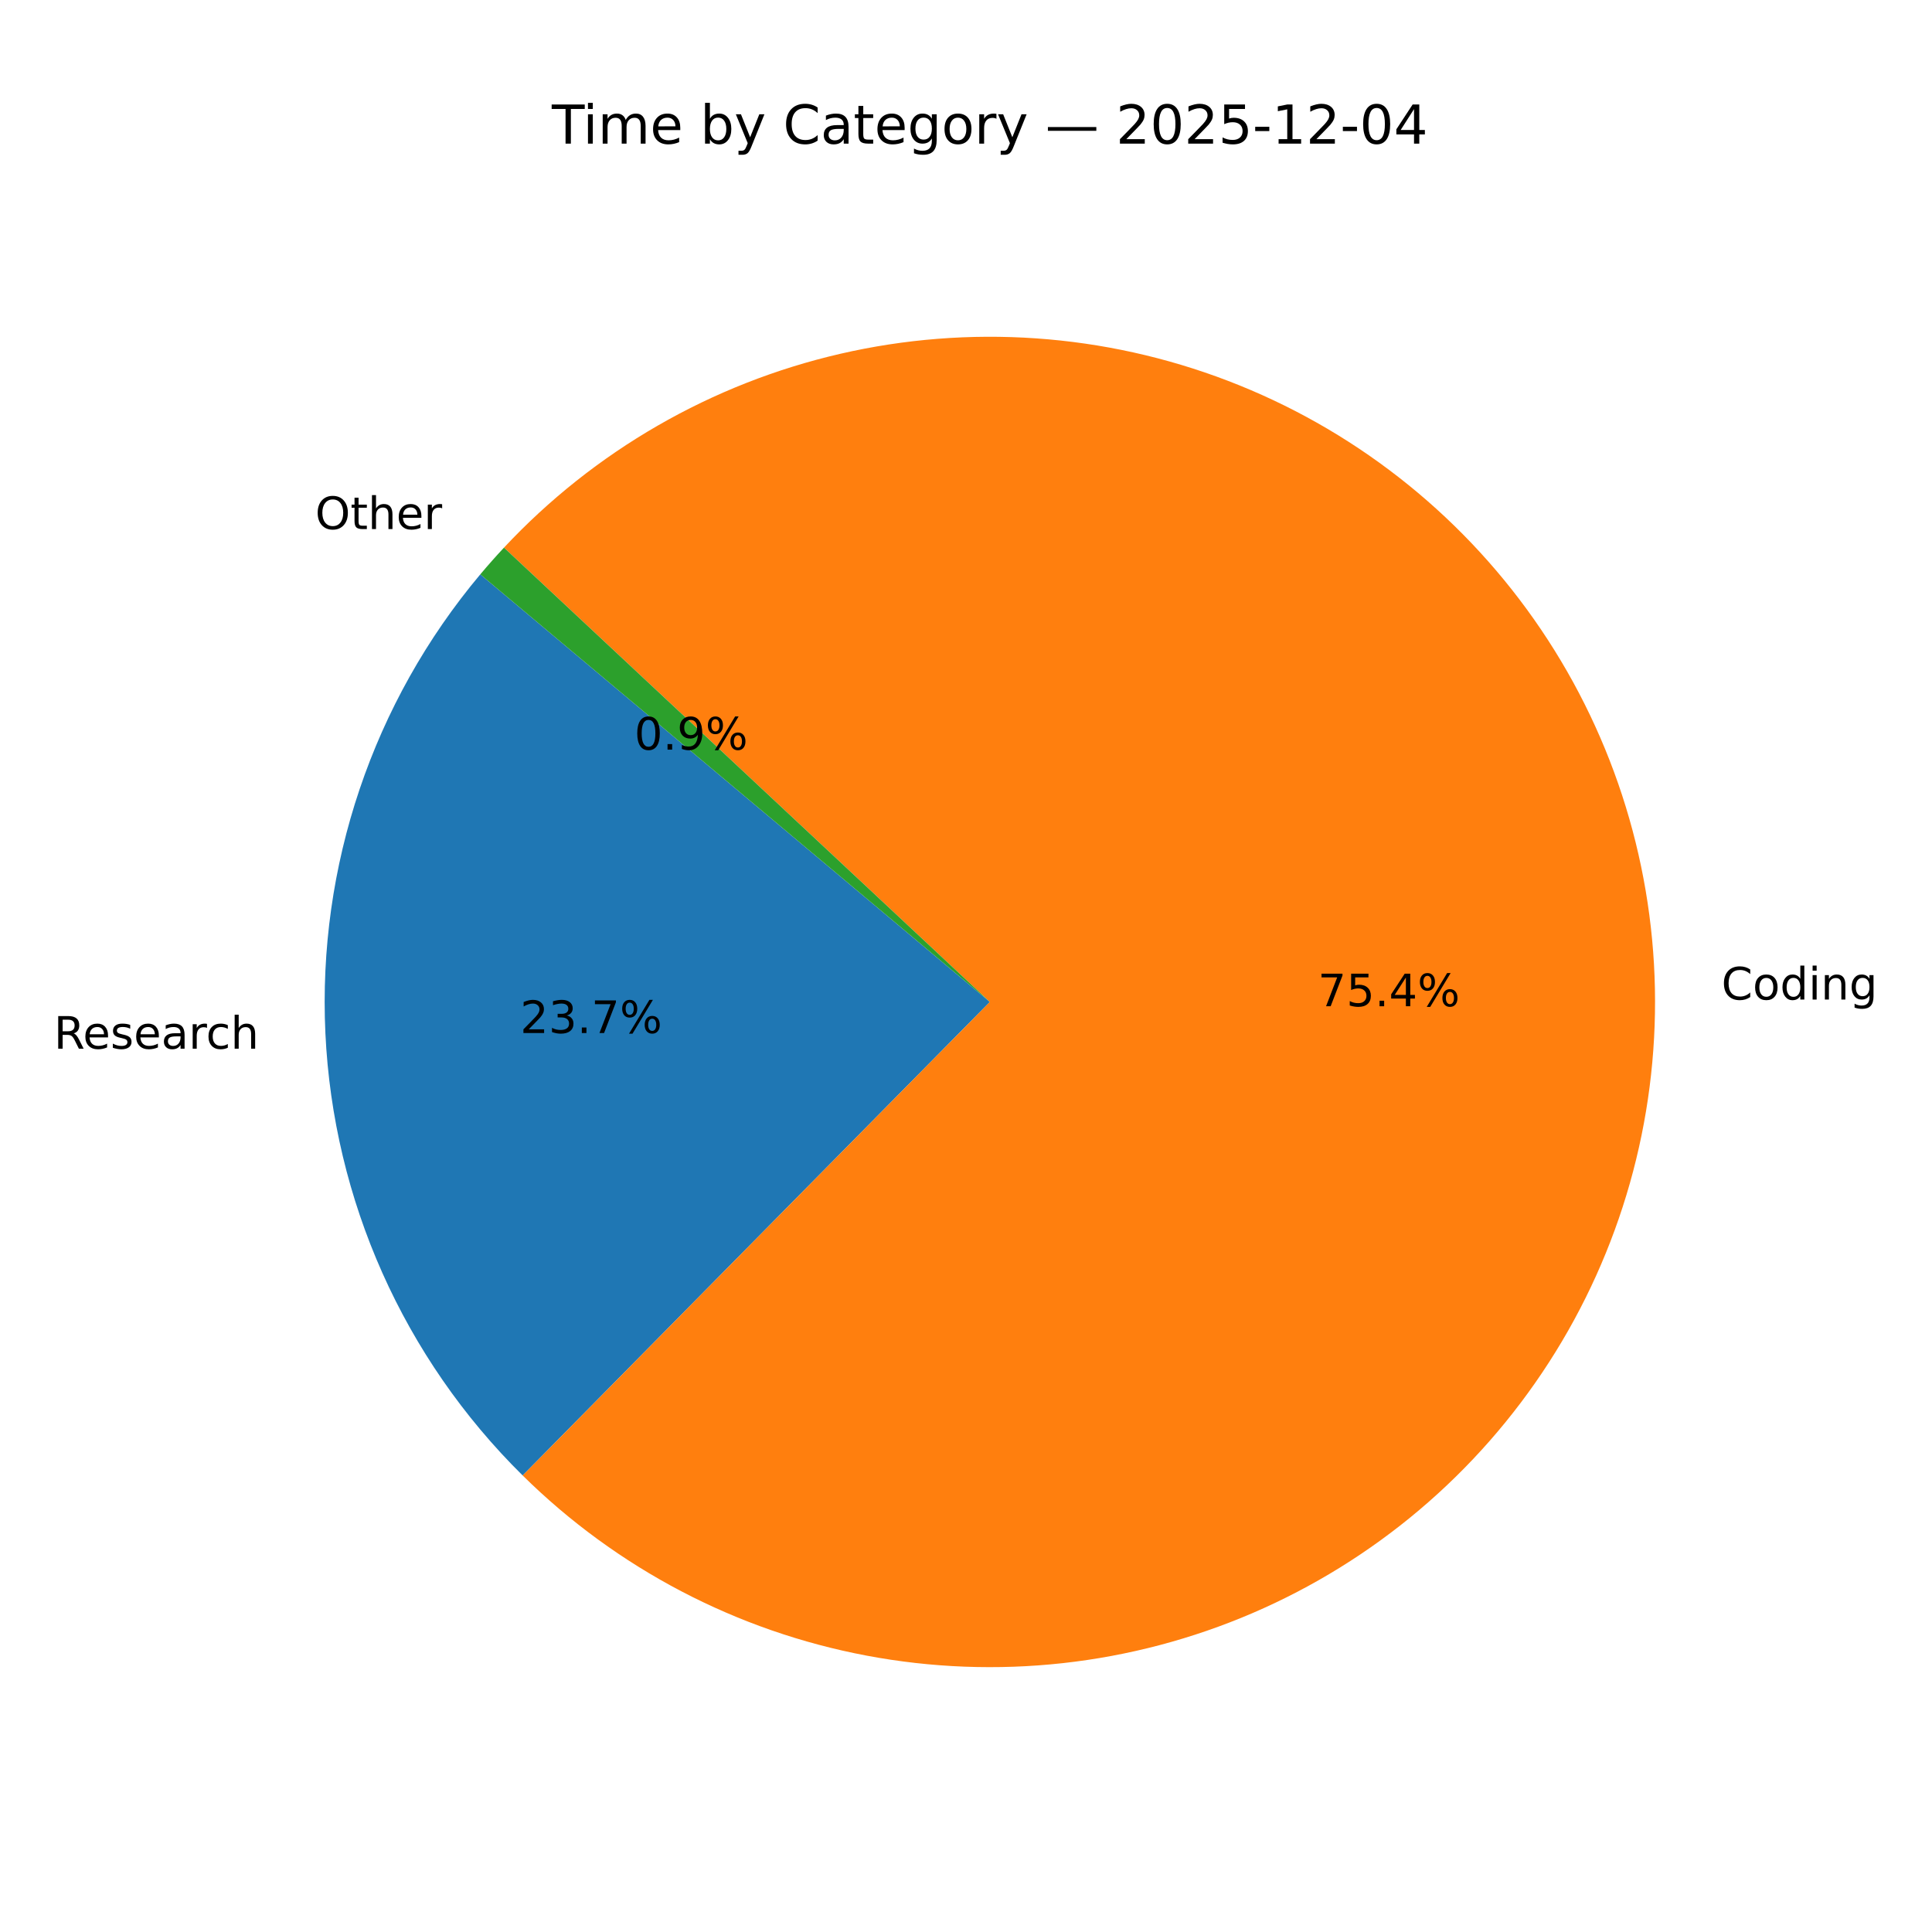
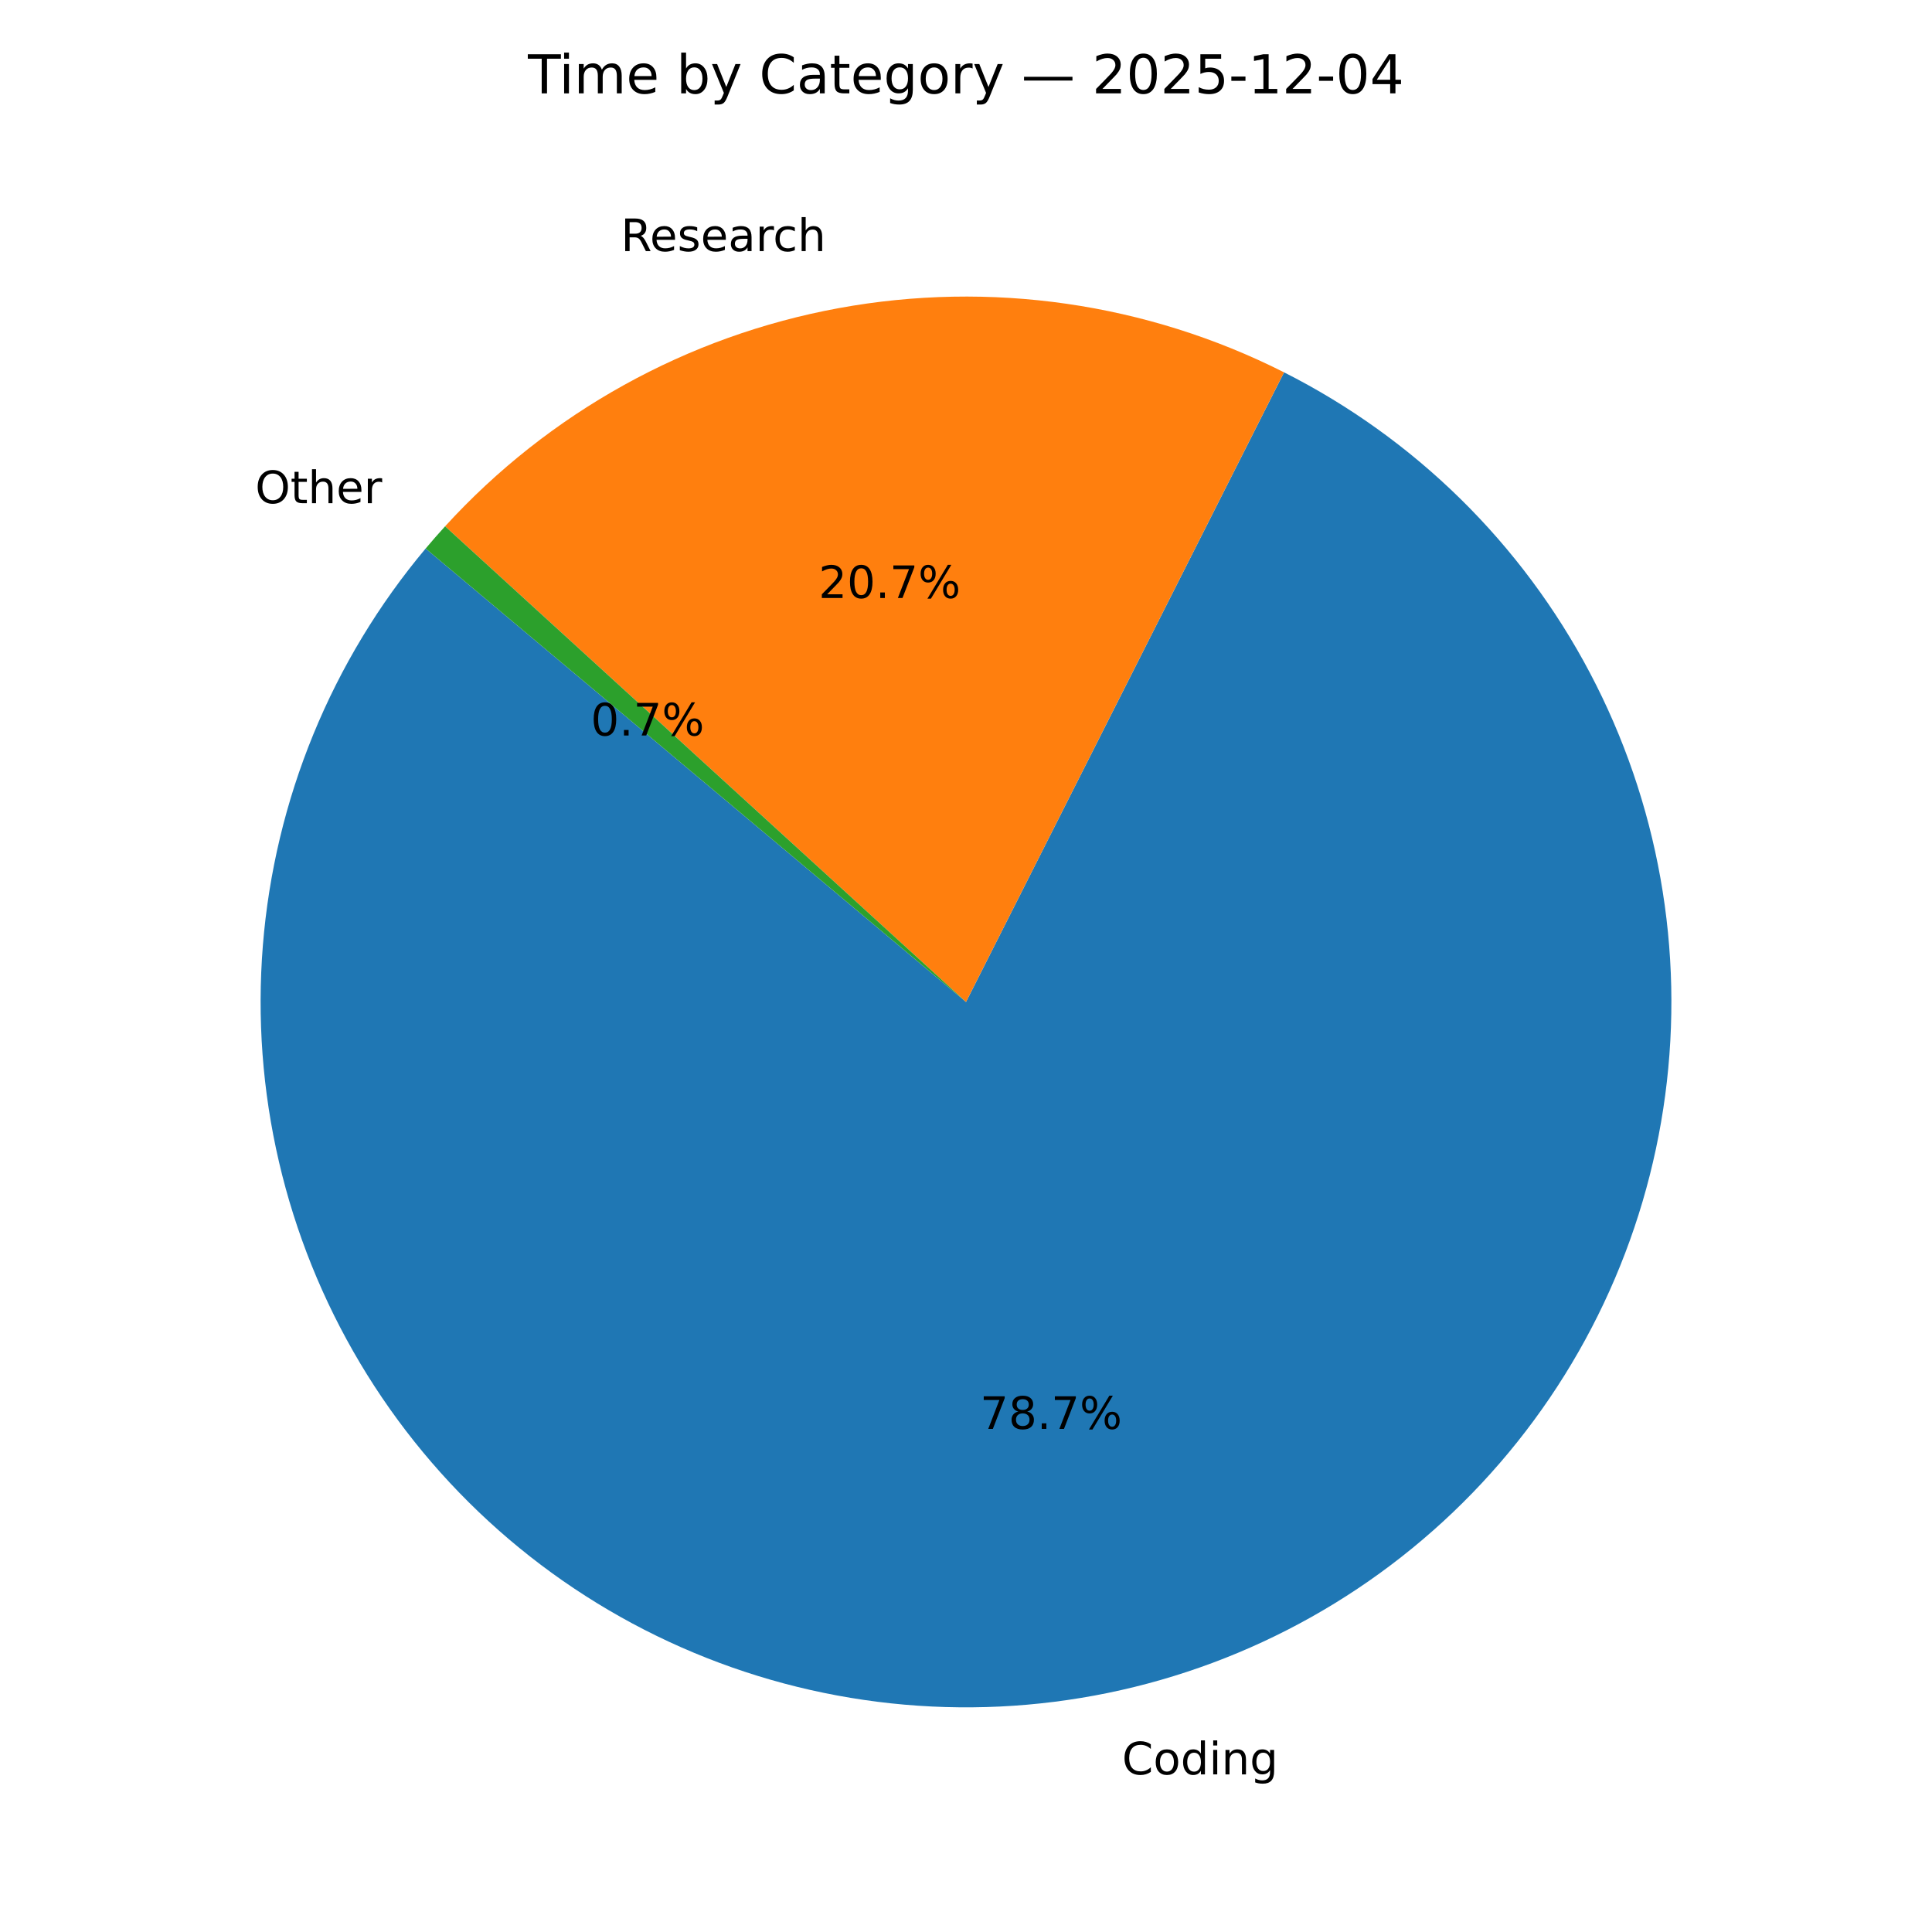
<svg xmlns="http://www.w3.org/2000/svg" xmlns:xlink="http://www.w3.org/1999/xlink" width="432pt" height="432pt" viewBox="0 0 432 432" version="1.1">
  <defs>
    <style type="text/css">*{stroke-linejoin: round; stroke-linecap: butt}</style>
  </defs>
  <g id="figure_1">
    <g id="patch_1">
      <path d="M 0 432  L 432 432  L 432 0  L 0 0  z " style="fill: #ffffff" />
    </g>
    <g id="axes_1">
      <g id="patch_2">
-         <path d="M 107.393 128.432  C 83.376 157.055 71.004 193.703 72.759 231.027  C 74.514 268.35 90.27 303.675 116.868 329.918  L 221.334 224.04  z " style="fill: #1f77b4" />
+         <path d="M 95.173 122.654  C 84.713 135.121 76.244 149.132 70.069 164.189  C 63.893 179.246 60.085 195.169 58.78 211.39  C 57.475 227.612 58.688 243.939 62.377 259.789  C 66.065 275.64 72.185 290.825 80.518 304.804  C 88.851 318.782 99.298 331.388 111.486 342.171  C 123.675 352.955 137.459 361.787 152.35 368.355  C 167.24 374.922 183.057 379.146 199.239 380.875  C 215.421 382.604 231.774 381.819 247.716 378.546  C 263.657 375.274 278.997 369.554 293.189 361.59  C 307.382 353.625 320.256 343.512 331.355 331.61  C 342.454 319.708 351.644 306.159 358.599 291.446  C 365.554 276.733 370.19 261.032 372.342 244.901  C 374.495 228.769 374.138 212.402 371.284 196.38  C 368.43 180.358 363.113 164.874 355.523 150.478  C 347.933 136.082 338.161 122.947 326.553 111.54  C 314.945 100.134 301.642 90.592 287.116 83.254  L 216 224.04  z " style="fill: #1f77b4" />
      </g>
      <g id="patch_3">
-         <path d="M 116.868 329.918  C 127.341 340.251 139.289 348.974 152.322 355.8  C 165.355 362.626 179.329 367.481 193.787 370.206  C 208.245 372.931 223.027 373.495 237.651 371.882  C 252.274 370.268 266.578 366.493 280.094 360.681  C 293.61 354.868 306.188 347.083 317.419 337.579  C 328.65 328.075 338.408 316.956 346.375 304.588  C 354.343 292.22 360.431 278.737 364.441 264.582  C 368.452 250.427 370.339 235.754 370.043 221.045  C 369.747 206.335 367.27 191.751 362.693 177.769  C 358.116 163.786 351.49 150.56 343.031 138.522  C 334.572 126.485 324.374 115.769 312.769 106.724  C 301.165 97.68 288.283 90.407 274.544 85.144  C 260.805 79.881 246.361 76.685 231.685 75.661  C 217.008 74.638 202.26 75.797 187.924 79.102  C 173.587 82.407 159.82 87.82 147.073 95.166  C 134.325 102.511 122.738 111.708 112.689 122.454  L 221.334 224.04  z " style="fill: #ff7f0e" />
+         <path d="M 287.116 83.254  C 256.382 67.729 221.394 62.688 187.527 68.903  C 153.66 75.119 122.743 92.257 99.525 117.684  L 216 224.04  z " style="fill: #ff7f0e" />
      </g>
      <g id="patch_4">
-         <path d="M 112.689 122.454  C 111.78 123.427 110.884 124.411 110.001 125.408  C 109.118 126.404 108.249 127.412 107.393 128.432  L 221.334 224.04  z " style="fill: #2ca02c" />
+         <path d="M 99.525 117.684  C 98.782 118.497 98.048 119.318 97.323 120.146  C 96.598 120.975 95.881 121.811 95.173 122.654  L 216 224.04  z " style="fill: #2ca02c" />
      </g>
      <g id="matplotlib.axis_1" />
      <g id="matplotlib.axis_2" />
      <g id="text_1">
-         <g transform="translate(12.03746 234.4846) scale(0.1 -0.1)">
+         <g transform="translate(250.8873 396.7564) scale(0.1 -0.1)">
+           <defs>
+             <path id="DejaVuSans-43" d="M 4122 4306  L 4122 3641  Q 3803 3938 3442 4084  Q 3081 4231 2675 4231  Q 1875 4231 1450 3742  Q 1025 3253 1025 2328  Q 1025 1406 1450 917  Q 1875 428 2675 428  Q 3081 428 3442 575  Q 3803 722 4122 1019  L 4122 359  Q 3791 134 3420 21  Q 3050 -91 2638 -91  Q 1578 -91 968 557  Q 359 1206 359 2328  Q 359 3453 968 4101  Q 1578 4750 2638 4750  Q 3056 4750 3426 4639  Q 3797 4528 4122 4306  z " transform="scale(0.015625)" />
+             <path id="DejaVuSans-6f" d="M 1959 3097  Q 1497 3097 1228 2736  Q 959 2375 959 1747  Q 959 1119 1226 758  Q 1494 397 1959 397  Q 2419 397 2687 759  Q 2956 1122 2956 1747  Q 2956 2369 2687 2733  Q 2419 3097 1959 3097  z M 1959 3584  Q 2709 3584 3137 3096  Q 3566 2609 3566 1747  Q 3566 888 3137 398  Q 2709 -91 1959 -91  Q 1206 -91 779 398  Q 353 888 353 1747  Q 353 2609 779 3096  Q 1206 3584 1959 3584  z " transform="scale(0.015625)" />
+             <path id="DejaVuSans-64" d="M 2906 2969  L 2906 4863  L 3481 4863  L 3481 0  L 2906 0  L 2906 525  Q 2725 213 2448 61  Q 2172 -91 1784 -91  Q 1150 -91 751 415  Q 353 922 353 1747  Q 353 2572 751 3078  Q 1150 3584 1784 3584  Q 2172 3584 2448 3432  Q 2725 3281 2906 2969  z M 947 1747  Q 947 1113 1208 752  Q 1469 391 1925 391  Q 2381 391 2643 752  Q 2906 1113 2906 1747  Q 2906 2381 2643 2742  Q 2381 3103 1925 3103  Q 1469 3103 1208 2742  Q 947 2381 947 1747  z " transform="scale(0.015625)" />
+             <path id="DejaVuSans-69" d="M 603 3500  L 1178 3500  L 1178 0  L 603 0  L 603 3500  z M 603 4863  L 1178 4863  L 1178 4134  L 603 4134  L 603 4863  z " transform="scale(0.015625)" />
+             <path id="DejaVuSans-6e" d="M 3513 2113  L 3513 0  L 2938 0  L 2938 2094  Q 2938 2591 2744 2837  Q 2550 3084 2163 3084  Q 1697 3084 1428 2787  Q 1159 2491 1159 1978  L 1159 0  L 581 0  L 581 3500  L 1159 3500  L 1159 2956  Q 1366 3272 1645 3428  Q 1925 3584 2291 3584  Q 2894 3584 3203 3211  Q 3513 2838 3513 2113  z " transform="scale(0.015625)" />
+             <path id="DejaVuSans-67" d="M 2906 1791  Q 2906 2416 2648 2759  Q 2391 3103 1925 3103  Q 1463 3103 1205 2759  Q 947 2416 947 1791  Q 947 1169 1205 825  Q 1463 481 1925 481  Q 2391 481 2648 825  Q 2906 1169 2906 1791  z M 3481 434  Q 3481 -459 3084 -895  Q 2688 -1331 1869 -1331  Q 1566 -1331 1297 -1286  Q 1028 -1241 775 -1147  L 775 -588  Q 1028 -725 1275 -790  Q 1522 -856 1778 -856  Q 2344 -856 2625 -561  Q 2906 -266 2906 331  L 2906 616  Q 2728 306 2450 153  Q 2172 0 1784 0  Q 1141 0 747 490  Q 353 981 353 1791  Q 353 2603 747 3093  Q 1141 3584 1784 3584  Q 2172 3584 2450 3431  Q 2728 3278 2906 2969  L 2906 3500  L 3481 3500  L 3481 434  z " transform="scale(0.015625)" />
+           </defs>
+           <use xlink:href="#DejaVuSans-43" />
+           <use xlink:href="#DejaVuSans-6f" transform="translate(69.82422 0)" />
+           <use xlink:href="#DejaVuSans-64" transform="translate(131.0059 0)" />
+           <use xlink:href="#DejaVuSans-69" transform="translate(194.4824 0)" />
+           <use xlink:href="#DejaVuSans-6e" transform="translate(222.2656 0)" />
+           <use xlink:href="#DejaVuSans-67" transform="translate(285.6445 0)" />
+         </g>
+       </g>
+       <g id="text_2">
+         <g transform="translate(219.1458 319.5032) scale(0.1 -0.1)">
+           <defs>
+             <path id="DejaVuSans-37" d="M 525 4666  L 3525 4666  L 3525 4397  L 1831 0  L 1172 0  L 2766 4134  L 525 4134  L 525 4666  z " transform="scale(0.015625)" />
+             <path id="DejaVuSans-38" d="M 2034 2216  Q 1584 2216 1326 1975  Q 1069 1734 1069 1313  Q 1069 891 1326 650  Q 1584 409 2034 409  Q 2484 409 2743 651  Q 3003 894 3003 1313  Q 3003 1734 2745 1975  Q 2488 2216 2034 2216  z M 1403 2484  Q 997 2584 770 2862  Q 544 3141 544 3541  Q 544 4100 942 4425  Q 1341 4750 2034 4750  Q 2731 4750 3128 4425  Q 3525 4100 3525 3541  Q 3525 3141 3298 2862  Q 3072 2584 2669 2484  Q 3125 2378 3379 2068  Q 3634 1759 3634 1313  Q 3634 634 3220 271  Q 2806 -91 2034 -91  Q 1263 -91 848 271  Q 434 634 434 1313  Q 434 1759 690 2068  Q 947 2378 1403 2484  z M 1172 3481  Q 1172 3119 1398 2916  Q 1625 2713 2034 2713  Q 2441 2713 2670 2916  Q 2900 3119 2900 3481  Q 2900 3844 2670 4047  Q 2441 4250 2034 4250  Q 1625 4250 1398 4047  Q 1172 3844 1172 3481  z " transform="scale(0.015625)" />
+             <path id="DejaVuSans-2e" d="M 684 794  L 1344 794  L 1344 0  L 684 0  L 684 794  z " transform="scale(0.015625)" />
+             <path id="DejaVuSans-25" d="M 4653 2053  Q 4381 2053 4226 1822  Q 4072 1591 4072 1178  Q 4072 772 4226 539  Q 4381 306 4653 306  Q 4919 306 5073 539  Q 5228 772 5228 1178  Q 5228 1588 5073 1820  Q 4919 2053 4653 2053  z M 4653 2450  Q 5147 2450 5437 2106  Q 5728 1763 5728 1178  Q 5728 594 5436 251  Q 5144 -91 4653 -91  Q 4153 -91 3862 251  Q 3572 594 3572 1178  Q 3572 1766 3864 2108  Q 4156 2450 4653 2450  z M 1428 4353  Q 1159 4353 1004 4120  Q 850 3888 850 3481  Q 850 3069 1003 2837  Q 1156 2606 1428 2606  Q 1700 2606 1854 2837  Q 2009 3069 2009 3481  Q 2009 3884 1853 4118  Q 1697 4353 1428 4353  z M 4250 4750  L 4750 4750  L 1831 -91  L 1331 -91  L 4250 4750  z M 1428 4750  Q 1922 4750 2215 4408  Q 2509 4066 2509 3481  Q 2509 2891 2217 2550  Q 1925 2209 1428 2209  Q 931 2209 642 2551  Q 353 2894 353 3481  Q 353 4063 643 4406  Q 934 4750 1428 4750  z " transform="scale(0.015625)" />
+           </defs>
+           <use xlink:href="#DejaVuSans-37" />
+           <use xlink:href="#DejaVuSans-38" transform="translate(63.62305 0)" />
+           <use xlink:href="#DejaVuSans-2e" transform="translate(127.2461 0)" />
+           <use xlink:href="#DejaVuSans-37" transform="translate(159.0332 0)" />
+           <use xlink:href="#DejaVuSans-25" transform="translate(222.6562 0)" />
+         </g>
+       </g>
+       <g id="text_3">
+         <g transform="translate(138.8156 56.14896) scale(0.1 -0.1)">
          <defs>
            <path id="DejaVuSans-52" d="M 2841 2188  Q 3044 2119 3236 1894  Q 3428 1669 3622 1275  L 4263 0  L 3584 0  L 2988 1197  Q 2756 1666 2539 1819  Q 2322 1972 1947 1972  L 1259 1972  L 1259 0  L 628 0  L 628 4666  L 2053 4666  Q 2853 4666 3247 4331  Q 3641 3997 3641 3322  Q 3641 2881 3436 2590  Q 3231 2300 2841 2188  z M 1259 4147  L 1259 2491  L 2053 2491  Q 2509 2491 2742 2702  Q 2975 2913 2975 3322  Q 2975 3731 2742 3939  Q 2509 4147 2053 4147  L 1259 4147  z " transform="scale(0.015625)" />
            <path id="DejaVuSans-65" d="M 3597 1894  L 3597 1613  L 953 1613  Q 991 1019 1311 708  Q 1631 397 2203 397  Q 2534 397 2845 478  Q 3156 559 3463 722  L 3463 178  Q 3153 47 2828 -22  Q 2503 -91 2169 -91  Q 1331 -91 842 396  Q 353 884 353 1716  Q 353 2575 817 3079  Q 1281 3584 2069 3584  Q 2775 3584 3186 3129  Q 3597 2675 3597 1894  z M 3022 2063  Q 3016 2534 2758 2815  Q 2500 3097 2075 3097  Q 1594 3097 1305 2825  Q 1016 2553 972 2059  L 3022 2063  z " transform="scale(0.015625)" />
            <path id="DejaVuSans-73" d="M 2834 3397  L 2834 2853  Q 2591 2978 2328 3040  Q 2066 3103 1784 3103  Q 1356 3103 1142 2972  Q 928 2841 928 2578  Q 928 2378 1081 2264  Q 1234 2150 1697 2047  L 1894 2003  Q 2506 1872 2764 1633  Q 3022 1394 3022 966  Q 3022 478 2636 193  Q 2250 -91 1575 -91  Q 1294 -91 989 -36  Q 684 19 347 128  L 347 722  Q 666 556 975 473  Q 1284 391 1588 391  Q 1994 391 2212 530  Q 2431 669 2431 922  Q 2431 1156 2273 1281  Q 2116 1406 1581 1522  L 1381 1569  Q 847 1681 609 1914  Q 372 2147 372 2553  Q 372 3047 722 3315  Q 1072 3584 1716 3584  Q 2034 3584 2315 3537  Q 2597 3491 2834 3397  z " transform="scale(0.015625)" />
            <path id="DejaVuSans-61" d="M 2194 1759  Q 1497 1759 1228 1600  Q 959 1441 959 1056  Q 959 750 1161 570  Q 1363 391 1709 391  Q 2188 391 2477 730  Q 2766 1069 2766 1631  L 2766 1759  L 2194 1759  z M 3341 1997  L 3341 0  L 2766 0  L 2766 531  Q 2569 213 2275 61  Q 1981 -91 1556 -91  Q 1019 -91 701 211  Q 384 513 384 1019  Q 384 1609 779 1909  Q 1175 2209 1959 2209  L 2766 2209  L 2766 2266  Q 2766 2663 2505 2880  Q 2244 3097 1772 3097  Q 1472 3097 1187 3025  Q 903 2953 641 2809  L 641 3341  Q 956 3463 1253 3523  Q 1550 3584 1831 3584  Q 2591 3584 2966 3190  Q 3341 2797 3341 1997  z " transform="scale(0.015625)" />
            <path id="DejaVuSans-72" d="M 2631 2963  Q 2534 3019 2420 3045  Q 2306 3072 2169 3072  Q 1681 3072 1420 2755  Q 1159 2438 1159 1844  L 1159 0  L 581 0  L 581 3500  L 1159 3500  L 1159 2956  Q 1341 3275 1631 3429  Q 1922 3584 2338 3584  Q 2397 3584 2469 3576  Q 2541 3569 2628 3553  L 2631 2963  z " transform="scale(0.015625)" />
            <path id="DejaVuSans-63" d="M 3122 3366  L 3122 2828  Q 2878 2963 2633 3030  Q 2388 3097 2138 3097  Q 1578 3097 1268 2742  Q 959 2388 959 1747  Q 959 1106 1268 751  Q 1578 397 2138 397  Q 2388 397 2633 464  Q 2878 531 3122 666  L 3122 134  Q 2881 22 2623 -34  Q 2366 -91 2075 -91  Q 1284 -91 818 406  Q 353 903 353 1747  Q 353 2603 823 3093  Q 1294 3584 2113 3584  Q 2378 3584 2631 3529  Q 2884 3475 3122 3366  z " transform="scale(0.015625)" />
            <path id="DejaVuSans-68" d="M 3513 2113  L 3513 0  L 2938 0  L 2938 2094  Q 2938 2591 2744 2837  Q 2550 3084 2163 3084  Q 1697 3084 1428 2787  Q 1159 2491 1159 1978  L 1159 0  L 581 0  L 581 4863  L 1159 4863  L 1159 2956  Q 1366 3272 1645 3428  Q 1925 3584 2291 3584  Q 2894 3584 3203 3211  Q 3513 2838 3513 2113  z " transform="scale(0.015625)" />
          </defs>
          <use xlink:href="#DejaVuSans-52" />
          <use xlink:href="#DejaVuSans-65" transform="translate(64.98242 0)" />
          <use xlink:href="#DejaVuSans-73" transform="translate(126.5059 0)" />
          <use xlink:href="#DejaVuSans-65" transform="translate(178.6055 0)" />
          <use xlink:href="#DejaVuSans-61" transform="translate(240.1289 0)" />
          <use xlink:href="#DejaVuSans-72" transform="translate(301.4082 0)" />
          <use xlink:href="#DejaVuSans-63" transform="translate(340.2715 0)" />
          <use xlink:href="#DejaVuSans-68" transform="translate(395.252 0)" />
        </g>
      </g>
-       <g id="text_2">
-         <g transform="translate(116.3054 230.9913) scale(0.1 -0.1)">
+       <g id="text_4">
+         <g transform="translate(183.0326 133.7173) scale(0.1 -0.1)">
          <defs>
            <path id="DejaVuSans-32" d="M 1228 531  L 3431 531  L 3431 0  L 469 0  L 469 531  Q 828 903 1448 1529  Q 2069 2156 2228 2338  Q 2531 2678 2651 2914  Q 2772 3150 2772 3378  Q 2772 3750 2511 3984  Q 2250 4219 1831 4219  Q 1534 4219 1204 4116  Q 875 4013 500 3803  L 500 4441  Q 881 4594 1212 4672  Q 1544 4750 1819 4750  Q 2544 4750 2975 4387  Q 3406 4025 3406 3419  Q 3406 3131 3298 2873  Q 3191 2616 2906 2266  Q 2828 2175 2409 1742  Q 1991 1309 1228 531  z " transform="scale(0.015625)" />
-             <path id="DejaVuSans-33" d="M 2597 2516  Q 3050 2419 3304 2112  Q 3559 1806 3559 1356  Q 3559 666 3084 287  Q 2609 -91 1734 -91  Q 1441 -91 1130 -33  Q 819 25 488 141  L 488 750  Q 750 597 1062 519  Q 1375 441 1716 441  Q 2309 441 2620 675  Q 2931 909 2931 1356  Q 2931 1769 2642 2001  Q 2353 2234 1838 2234  L 1294 2234  L 1294 2753  L 1863 2753  Q 2328 2753 2575 2939  Q 2822 3125 2822 3475  Q 2822 3834 2567 4026  Q 2313 4219 1838 4219  Q 1578 4219 1281 4162  Q 984 4106 628 3988  L 628 4550  Q 988 4650 1302 4700  Q 1616 4750 1894 4750  Q 2613 4750 3031 4423  Q 3450 4097 3450 3541  Q 3450 3153 3228 2886  Q 3006 2619 2597 2516  z " transform="scale(0.015625)" />
-             <path id="DejaVuSans-2e" d="M 684 794  L 1344 794  L 1344 0  L 684 0  L 684 794  z " transform="scale(0.015625)" />
-             <path id="DejaVuSans-37" d="M 525 4666  L 3525 4666  L 3525 4397  L 1831 0  L 1172 0  L 2766 4134  L 525 4134  L 525 4666  z " transform="scale(0.015625)" />
-             <path id="DejaVuSans-25" d="M 4653 2053  Q 4381 2053 4226 1822  Q 4072 1591 4072 1178  Q 4072 772 4226 539  Q 4381 306 4653 306  Q 4919 306 5073 539  Q 5228 772 5228 1178  Q 5228 1588 5073 1820  Q 4919 2053 4653 2053  z M 4653 2450  Q 5147 2450 5437 2106  Q 5728 1763 5728 1178  Q 5728 594 5436 251  Q 5144 -91 4653 -91  Q 4153 -91 3862 251  Q 3572 594 3572 1178  Q 3572 1766 3864 2108  Q 4156 2450 4653 2450  z M 1428 4353  Q 1159 4353 1004 4120  Q 850 3888 850 3481  Q 850 3069 1003 2837  Q 1156 2606 1428 2606  Q 1700 2606 1854 2837  Q 2009 3069 2009 3481  Q 2009 3884 1853 4118  Q 1697 4353 1428 4353  z M 4250 4750  L 4750 4750  L 1831 -91  L 1331 -91  L 4250 4750  z M 1428 4750  Q 1922 4750 2215 4408  Q 2509 4066 2509 3481  Q 2509 2891 2217 2550  Q 1925 2209 1428 2209  Q 931 2209 642 2551  Q 353 2894 353 3481  Q 353 4063 643 4406  Q 934 4750 1428 4750  z " transform="scale(0.015625)" />
+             <path id="DejaVuSans-30" d="M 2034 4250  Q 1547 4250 1301 3770  Q 1056 3291 1056 2328  Q 1056 1369 1301 889  Q 1547 409 2034 409  Q 2525 409 2770 889  Q 3016 1369 3016 2328  Q 3016 3291 2770 3770  Q 2525 4250 2034 4250  z M 2034 4750  Q 2819 4750 3233 4129  Q 3647 3509 3647 2328  Q 3647 1150 3233 529  Q 2819 -91 2034 -91  Q 1250 -91 836 529  Q 422 1150 422 2328  Q 422 3509 836 4129  Q 1250 4750 2034 4750  z " transform="scale(0.015625)" />
          </defs>
          <use xlink:href="#DejaVuSans-32" />
-           <use xlink:href="#DejaVuSans-33" transform="translate(63.62305 0)" />
+           <use xlink:href="#DejaVuSans-30" transform="translate(63.62305 0)" />
          <use xlink:href="#DejaVuSans-2e" transform="translate(127.2461 0)" />
          <use xlink:href="#DejaVuSans-37" transform="translate(159.0332 0)" />
          <use xlink:href="#DejaVuSans-25" transform="translate(222.6562 0)" />
        </g>
      </g>
-       <g id="text_3">
-         <g transform="translate(384.914 223.5048) scale(0.1 -0.1)">
-           <defs>
-             <path id="DejaVuSans-43" d="M 4122 4306  L 4122 3641  Q 3803 3938 3442 4084  Q 3081 4231 2675 4231  Q 1875 4231 1450 3742  Q 1025 3253 1025 2328  Q 1025 1406 1450 917  Q 1875 428 2675 428  Q 3081 428 3442 575  Q 3803 722 4122 1019  L 4122 359  Q 3791 134 3420 21  Q 3050 -91 2638 -91  Q 1578 -91 968 557  Q 359 1206 359 2328  Q 359 3453 968 4101  Q 1578 4750 2638 4750  Q 3056 4750 3426 4639  Q 3797 4528 4122 4306  z " transform="scale(0.015625)" />
-             <path id="DejaVuSans-6f" d="M 1959 3097  Q 1497 3097 1228 2736  Q 959 2375 959 1747  Q 959 1119 1226 758  Q 1494 397 1959 397  Q 2419 397 2687 759  Q 2956 1122 2956 1747  Q 2956 2369 2687 2733  Q 2419 3097 1959 3097  z M 1959 3584  Q 2709 3584 3137 3096  Q 3566 2609 3566 1747  Q 3566 888 3137 398  Q 2709 -91 1959 -91  Q 1206 -91 779 398  Q 353 888 353 1747  Q 353 2609 779 3096  Q 1206 3584 1959 3584  z " transform="scale(0.015625)" />
-             <path id="DejaVuSans-64" d="M 2906 2969  L 2906 4863  L 3481 4863  L 3481 0  L 2906 0  L 2906 525  Q 2725 213 2448 61  Q 2172 -91 1784 -91  Q 1150 -91 751 415  Q 353 922 353 1747  Q 353 2572 751 3078  Q 1150 3584 1784 3584  Q 2172 3584 2448 3432  Q 2725 3281 2906 2969  z M 947 1747  Q 947 1113 1208 752  Q 1469 391 1925 391  Q 2381 391 2643 752  Q 2906 1113 2906 1747  Q 2906 2381 2643 2742  Q 2381 3103 1925 3103  Q 1469 3103 1208 2742  Q 947 2381 947 1747  z " transform="scale(0.015625)" />
-             <path id="DejaVuSans-69" d="M 603 3500  L 1178 3500  L 1178 0  L 603 0  L 603 3500  z M 603 4863  L 1178 4863  L 1178 4134  L 603 4134  L 603 4863  z " transform="scale(0.015625)" />
-             <path id="DejaVuSans-6e" d="M 3513 2113  L 3513 0  L 2938 0  L 2938 2094  Q 2938 2591 2744 2837  Q 2550 3084 2163 3084  Q 1697 3084 1428 2787  Q 1159 2491 1159 1978  L 1159 0  L 581 0  L 581 3500  L 1159 3500  L 1159 2956  Q 1366 3272 1645 3428  Q 1925 3584 2291 3584  Q 2894 3584 3203 3211  Q 3513 2838 3513 2113  z " transform="scale(0.015625)" />
-             <path id="DejaVuSans-67" d="M 2906 1791  Q 2906 2416 2648 2759  Q 2391 3103 1925 3103  Q 1463 3103 1205 2759  Q 947 2416 947 1791  Q 947 1169 1205 825  Q 1463 481 1925 481  Q 2391 481 2648 825  Q 2906 1169 2906 1791  z M 3481 434  Q 3481 -459 3084 -895  Q 2688 -1331 1869 -1331  Q 1566 -1331 1297 -1286  Q 1028 -1241 775 -1147  L 775 -588  Q 1028 -725 1275 -790  Q 1522 -856 1778 -856  Q 2344 -856 2625 -561  Q 2906 -266 2906 331  L 2906 616  Q 2728 306 2450 153  Q 2172 0 1784 0  Q 1141 0 747 490  Q 353 981 353 1791  Q 353 2603 747 3093  Q 1141 3584 1784 3584  Q 2172 3584 2450 3431  Q 2728 3278 2906 2969  L 2906 3500  L 3481 3500  L 3481 434  z " transform="scale(0.015625)" />
-           </defs>
-           <use xlink:href="#DejaVuSans-43" />
-           <use xlink:href="#DejaVuSans-6f" transform="translate(69.82422 0)" />
-           <use xlink:href="#DejaVuSans-64" transform="translate(131.0059 0)" />
-           <use xlink:href="#DejaVuSans-69" transform="translate(194.4824 0)" />
-           <use xlink:href="#DejaVuSans-6e" transform="translate(222.2656 0)" />
-           <use xlink:href="#DejaVuSans-67" transform="translate(285.6445 0)" />
-         </g>
-       </g>
-       <g id="text_4">
-         <g transform="translate(294.6759 225.0023) scale(0.1 -0.1)">
-           <defs>
-             <path id="DejaVuSans-35" d="M 691 4666  L 3169 4666  L 3169 4134  L 1269 4134  L 1269 2991  Q 1406 3038 1543 3061  Q 1681 3084 1819 3084  Q 2600 3084 3056 2656  Q 3513 2228 3513 1497  Q 3513 744 3044 326  Q 2575 -91 1722 -91  Q 1428 -91 1123 -41  Q 819 9 494 109  L 494 744  Q 775 591 1075 516  Q 1375 441 1709 441  Q 2250 441 2565 725  Q 2881 1009 2881 1497  Q 2881 1984 2565 2268  Q 2250 2553 1709 2553  Q 1456 2553 1204 2497  Q 953 2441 691 2322  L 691 4666  z " transform="scale(0.015625)" />
-             <path id="DejaVuSans-34" d="M 2419 4116  L 825 1625  L 2419 1625  L 2419 4116  z M 2253 4666  L 3047 4666  L 3047 1625  L 3713 1625  L 3713 1100  L 3047 1100  L 3047 0  L 2419 0  L 2419 1100  L 313 1100  L 313 1709  L 2253 4666  z " transform="scale(0.015625)" />
-           </defs>
-           <use xlink:href="#DejaVuSans-37" />
-           <use xlink:href="#DejaVuSans-35" transform="translate(63.62305 0)" />
-           <use xlink:href="#DejaVuSans-2e" transform="translate(127.2461 0)" />
-           <use xlink:href="#DejaVuSans-34" transform="translate(159.0332 0)" />
-           <use xlink:href="#DejaVuSans-25" transform="translate(222.6562 0)" />
-         </g>
-       </g>
      <g id="text_5">
-         <g transform="translate(70.47405 118.3039) scale(0.1 -0.1)">
+         <g transform="translate(57.06161 112.5163) scale(0.1 -0.1)">
          <defs>
            <path id="DejaVuSans-4f" d="M 2522 4238  Q 1834 4238 1429 3725  Q 1025 3213 1025 2328  Q 1025 1447 1429 934  Q 1834 422 2522 422  Q 3209 422 3611 934  Q 4013 1447 4013 2328  Q 4013 3213 3611 3725  Q 3209 4238 2522 4238  z M 2522 4750  Q 3503 4750 4090 4092  Q 4678 3434 4678 2328  Q 4678 1225 4090 567  Q 3503 -91 2522 -91  Q 1538 -91 948 565  Q 359 1222 359 2328  Q 359 3434 948 4092  Q 1538 4750 2522 4750  z " transform="scale(0.015625)" />
            <path id="DejaVuSans-74" d="M 1172 4494  L 1172 3500  L 2356 3500  L 2356 3053  L 1172 3053  L 1172 1153  Q 1172 725 1289 603  Q 1406 481 1766 481  L 2356 481  L 2356 0  L 1766 0  Q 1100 0 847 248  Q 594 497 594 1153  L 594 3053  L 172 3053  L 172 3500  L 594 3500  L 594 4494  L 1172 4494  z " transform="scale(0.015625)" />
          </defs>
          <use xlink:href="#DejaVuSans-4f" />
          <use xlink:href="#DejaVuSans-74" transform="translate(78.71094 0)" />
          <use xlink:href="#DejaVuSans-68" transform="translate(117.9199 0)" />
          <use xlink:href="#DejaVuSans-65" transform="translate(181.2988 0)" />
          <use xlink:href="#DejaVuSans-72" transform="translate(242.8223 0)" />
        </g>
      </g>
      <g id="text_6">
-         <g transform="translate(141.8319 167.62) scale(0.1 -0.1)">
-           <defs>
-             <path id="DejaVuSans-30" d="M 2034 4250  Q 1547 4250 1301 3770  Q 1056 3291 1056 2328  Q 1056 1369 1301 889  Q 1547 409 2034 409  Q 2525 409 2770 889  Q 3016 1369 3016 2328  Q 3016 3291 2770 3770  Q 2525 4250 2034 4250  z M 2034 4750  Q 2819 4750 3233 4129  Q 3647 3509 3647 2328  Q 3647 1150 3233 529  Q 2819 -91 2034 -91  Q 1250 -91 836 529  Q 422 1150 422 2328  Q 422 3509 836 4129  Q 1250 4750 2034 4750  z " transform="scale(0.015625)" />
-             <path id="DejaVuSans-39" d="M 703 97  L 703 672  Q 941 559 1184 500  Q 1428 441 1663 441  Q 2288 441 2617 861  Q 2947 1281 2994 2138  Q 2813 1869 2534 1725  Q 2256 1581 1919 1581  Q 1219 1581 811 2004  Q 403 2428 403 3163  Q 403 3881 828 4315  Q 1253 4750 1959 4750  Q 2769 4750 3195 4129  Q 3622 3509 3622 2328  Q 3622 1225 3098 567  Q 2575 -91 1691 -91  Q 1453 -91 1209 -44  Q 966 3 703 97  z M 1959 2075  Q 2384 2075 2632 2365  Q 2881 2656 2881 3163  Q 2881 3666 2632 3958  Q 2384 4250 1959 4250  Q 1534 4250 1286 3958  Q 1038 3666 1038 3163  Q 1038 2656 1286 2365  Q 1534 2075 1959 2075  z " transform="scale(0.015625)" />
-           </defs>
+         <g transform="translate(132.0915 164.4631) scale(0.1 -0.1)">
          <use xlink:href="#DejaVuSans-30" />
          <use xlink:href="#DejaVuSans-2e" transform="translate(63.62305 0)" />
-           <use xlink:href="#DejaVuSans-39" transform="translate(95.41016 0)" />
+           <use xlink:href="#DejaVuSans-37" transform="translate(95.41016 0)" />
          <use xlink:href="#DejaVuSans-25" transform="translate(159.0332 0)" />
        </g>
      </g>
      <g id="text_7">
-         <g transform="translate(123.3878 32.11598) scale(0.12 -0.12)">
+         <g transform="translate(118.0537 20.88) scale(0.12 -0.12)">
          <defs>
            <path id="DejaVuSans-54" d="M -19 4666  L 3928 4666  L 3928 4134  L 2272 4134  L 2272 0  L 1638 0  L 1638 4134  L -19 4134  L -19 4666  z " transform="scale(0.015625)" />
            <path id="DejaVuSans-6d" d="M 3328 2828  Q 3544 3216 3844 3400  Q 4144 3584 4550 3584  Q 5097 3584 5394 3201  Q 5691 2819 5691 2113  L 5691 0  L 5113 0  L 5113 2094  Q 5113 2597 4934 2840  Q 4756 3084 4391 3084  Q 3944 3084 3684 2787  Q 3425 2491 3425 1978  L 3425 0  L 2847 0  L 2847 2094  Q 2847 2600 2669 2842  Q 2491 3084 2119 3084  Q 1678 3084 1418 2786  Q 1159 2488 1159 1978  L 1159 0  L 581 0  L 581 3500  L 1159 3500  L 1159 2956  Q 1356 3278 1631 3431  Q 1906 3584 2284 3584  Q 2666 3584 2933 3390  Q 3200 3197 3328 2828  z " transform="scale(0.015625)" />
            <path id="DejaVuSans-20" transform="scale(0.015625)" />
            <path id="DejaVuSans-62" d="M 3116 1747  Q 3116 2381 2855 2742  Q 2594 3103 2138 3103  Q 1681 3103 1420 2742  Q 1159 2381 1159 1747  Q 1159 1113 1420 752  Q 1681 391 2138 391  Q 2594 391 2855 752  Q 3116 1113 3116 1747  z M 1159 2969  Q 1341 3281 1617 3432  Q 1894 3584 2278 3584  Q 2916 3584 3314 3078  Q 3713 2572 3713 1747  Q 3713 922 3314 415  Q 2916 -91 2278 -91  Q 1894 -91 1617 61  Q 1341 213 1159 525  L 1159 0  L 581 0  L 581 4863  L 1159 4863  L 1159 2969  z " transform="scale(0.015625)" />
            <path id="DejaVuSans-79" d="M 2059 -325  Q 1816 -950 1584 -1140  Q 1353 -1331 966 -1331  L 506 -1331  L 506 -850  L 844 -850  Q 1081 -850 1212 -737  Q 1344 -625 1503 -206  L 1606 56  L 191 3500  L 800 3500  L 1894 763  L 2988 3500  L 3597 3500  L 2059 -325  z " transform="scale(0.015625)" />
            <path id="DejaVuSans-2014" d="M 313 1978  L 6088 1978  L 6088 1528  L 313 1528  L 313 1978  z " transform="scale(0.015625)" />
+             <path id="DejaVuSans-35" d="M 691 4666  L 3169 4666  L 3169 4134  L 1269 4134  L 1269 2991  Q 1406 3038 1543 3061  Q 1681 3084 1819 3084  Q 2600 3084 3056 2656  Q 3513 2228 3513 1497  Q 3513 744 3044 326  Q 2575 -91 1722 -91  Q 1428 -91 1123 -41  Q 819 9 494 109  L 494 744  Q 775 591 1075 516  Q 1375 441 1709 441  Q 2250 441 2565 725  Q 2881 1009 2881 1497  Q 2881 1984 2565 2268  Q 2250 2553 1709 2553  Q 1456 2553 1204 2497  Q 953 2441 691 2322  L 691 4666  z " transform="scale(0.015625)" />
            <path id="DejaVuSans-2d" d="M 313 2009  L 1997 2009  L 1997 1497  L 313 1497  L 313 2009  z " transform="scale(0.015625)" />
            <path id="DejaVuSans-31" d="M 794 531  L 1825 531  L 1825 4091  L 703 3866  L 703 4441  L 1819 4666  L 2450 4666  L 2450 531  L 3481 531  L 3481 0  L 794 0  L 794 531  z " transform="scale(0.015625)" />
+             <path id="DejaVuSans-34" d="M 2419 4116  L 825 1625  L 2419 1625  L 2419 4116  z M 2253 4666  L 3047 4666  L 3047 1625  L 3713 1625  L 3713 1100  L 3047 1100  L 3047 0  L 2419 0  L 2419 1100  L 313 1100  L 313 1709  L 2253 4666  z " transform="scale(0.015625)" />
          </defs>
          <use xlink:href="#DejaVuSans-54" />
          <use xlink:href="#DejaVuSans-69" transform="translate(57.95898 0)" />
          <use xlink:href="#DejaVuSans-6d" transform="translate(85.74219 0)" />
          <use xlink:href="#DejaVuSans-65" transform="translate(183.1543 0)" />
          <use xlink:href="#DejaVuSans-20" transform="translate(244.6777 0)" />
          <use xlink:href="#DejaVuSans-62" transform="translate(276.4648 0)" />
          <use xlink:href="#DejaVuSans-79" transform="translate(339.9414 0)" />
          <use xlink:href="#DejaVuSans-20" transform="translate(399.1211 0)" />
          <use xlink:href="#DejaVuSans-43" transform="translate(430.9082 0)" />
          <use xlink:href="#DejaVuSans-61" transform="translate(500.7324 0)" />
          <use xlink:href="#DejaVuSans-74" transform="translate(562.0117 0)" />
          <use xlink:href="#DejaVuSans-65" transform="translate(601.2207 0)" />
          <use xlink:href="#DejaVuSans-67" transform="translate(662.7441 0)" />
          <use xlink:href="#DejaVuSans-6f" transform="translate(726.2207 0)" />
          <use xlink:href="#DejaVuSans-72" transform="translate(787.4023 0)" />
          <use xlink:href="#DejaVuSans-79" transform="translate(828.5156 0)" />
          <use xlink:href="#DejaVuSans-20" transform="translate(887.6953 0)" />
          <use xlink:href="#DejaVuSans-2014" transform="translate(919.4824 0)" />
          <use xlink:href="#DejaVuSans-20" transform="translate(1019.482 0)" />
          <use xlink:href="#DejaVuSans-32" transform="translate(1051.27 0)" />
          <use xlink:href="#DejaVuSans-30" transform="translate(1114.893 0)" />
          <use xlink:href="#DejaVuSans-32" transform="translate(1178.516 0)" />
          <use xlink:href="#DejaVuSans-35" transform="translate(1242.139 0)" />
          <use xlink:href="#DejaVuSans-2d" transform="translate(1305.762 0)" />
          <use xlink:href="#DejaVuSans-31" transform="translate(1341.846 0)" />
          <use xlink:href="#DejaVuSans-32" transform="translate(1405.469 0)" />
          <use xlink:href="#DejaVuSans-2d" transform="translate(1469.092 0)" />
          <use xlink:href="#DejaVuSans-30" transform="translate(1505.176 0)" />
          <use xlink:href="#DejaVuSans-34" transform="translate(1568.799 0)" />
        </g>
      </g>
    </g>
  </g>
</svg>
